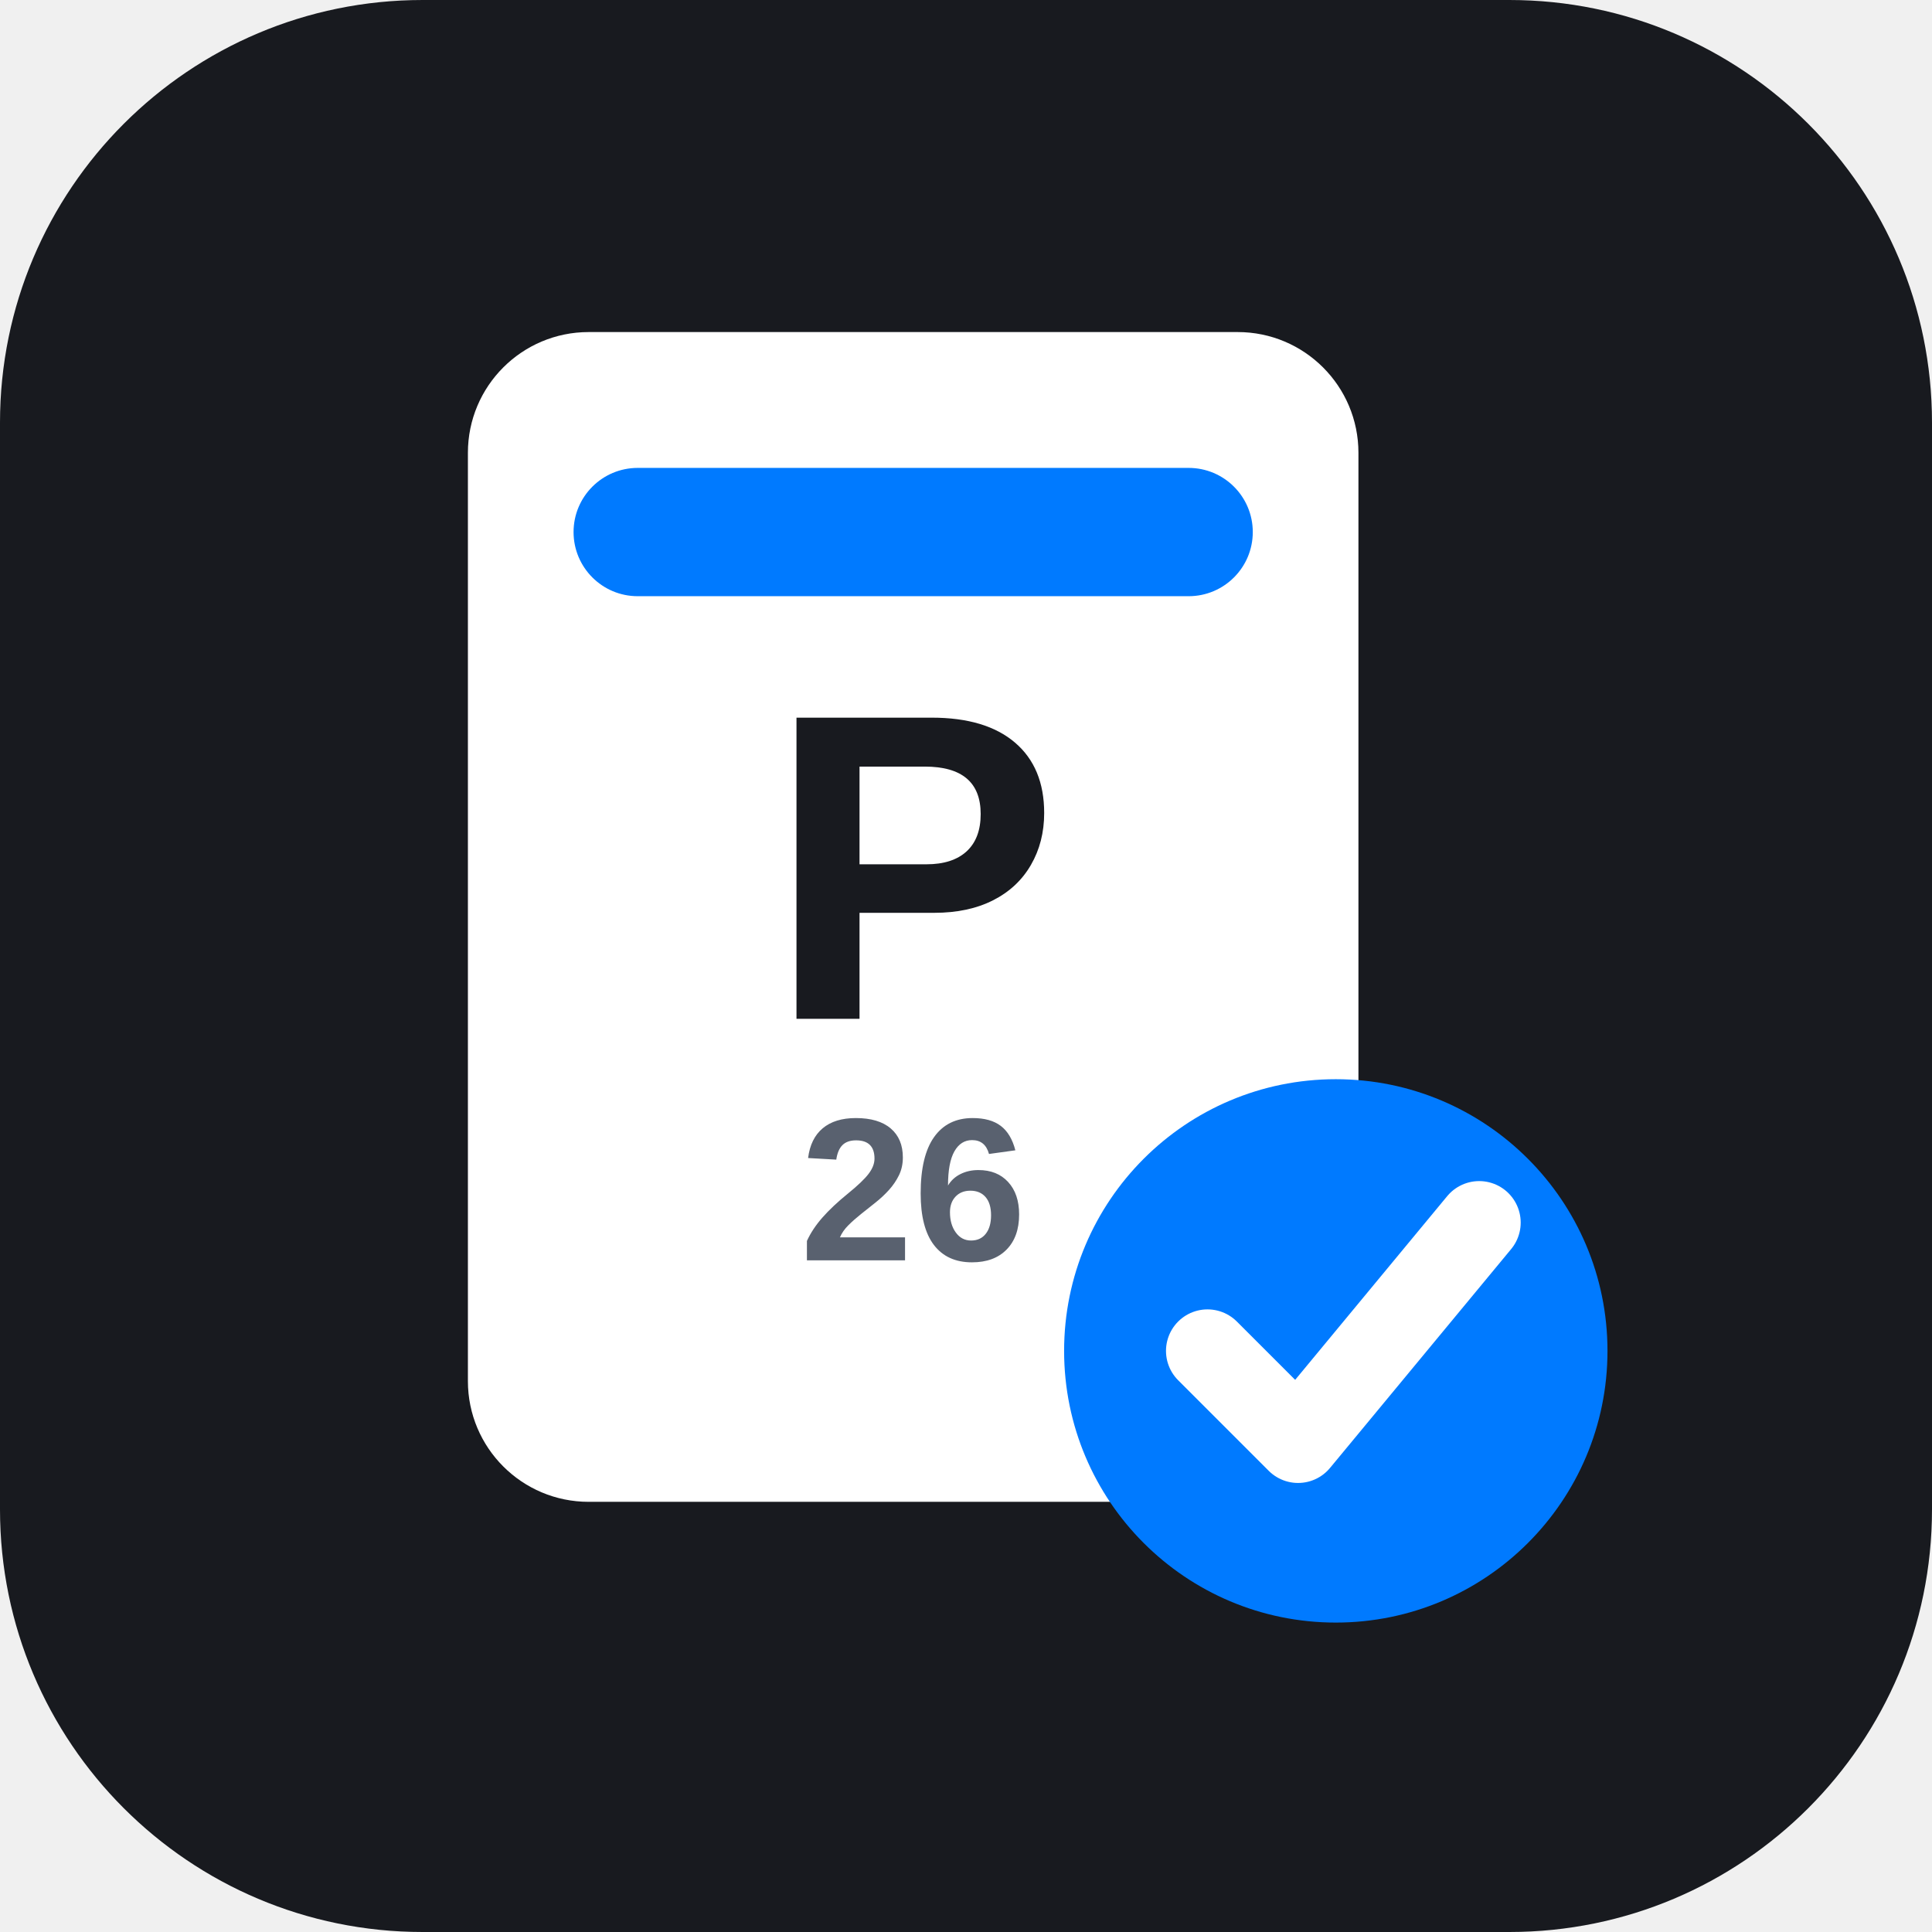
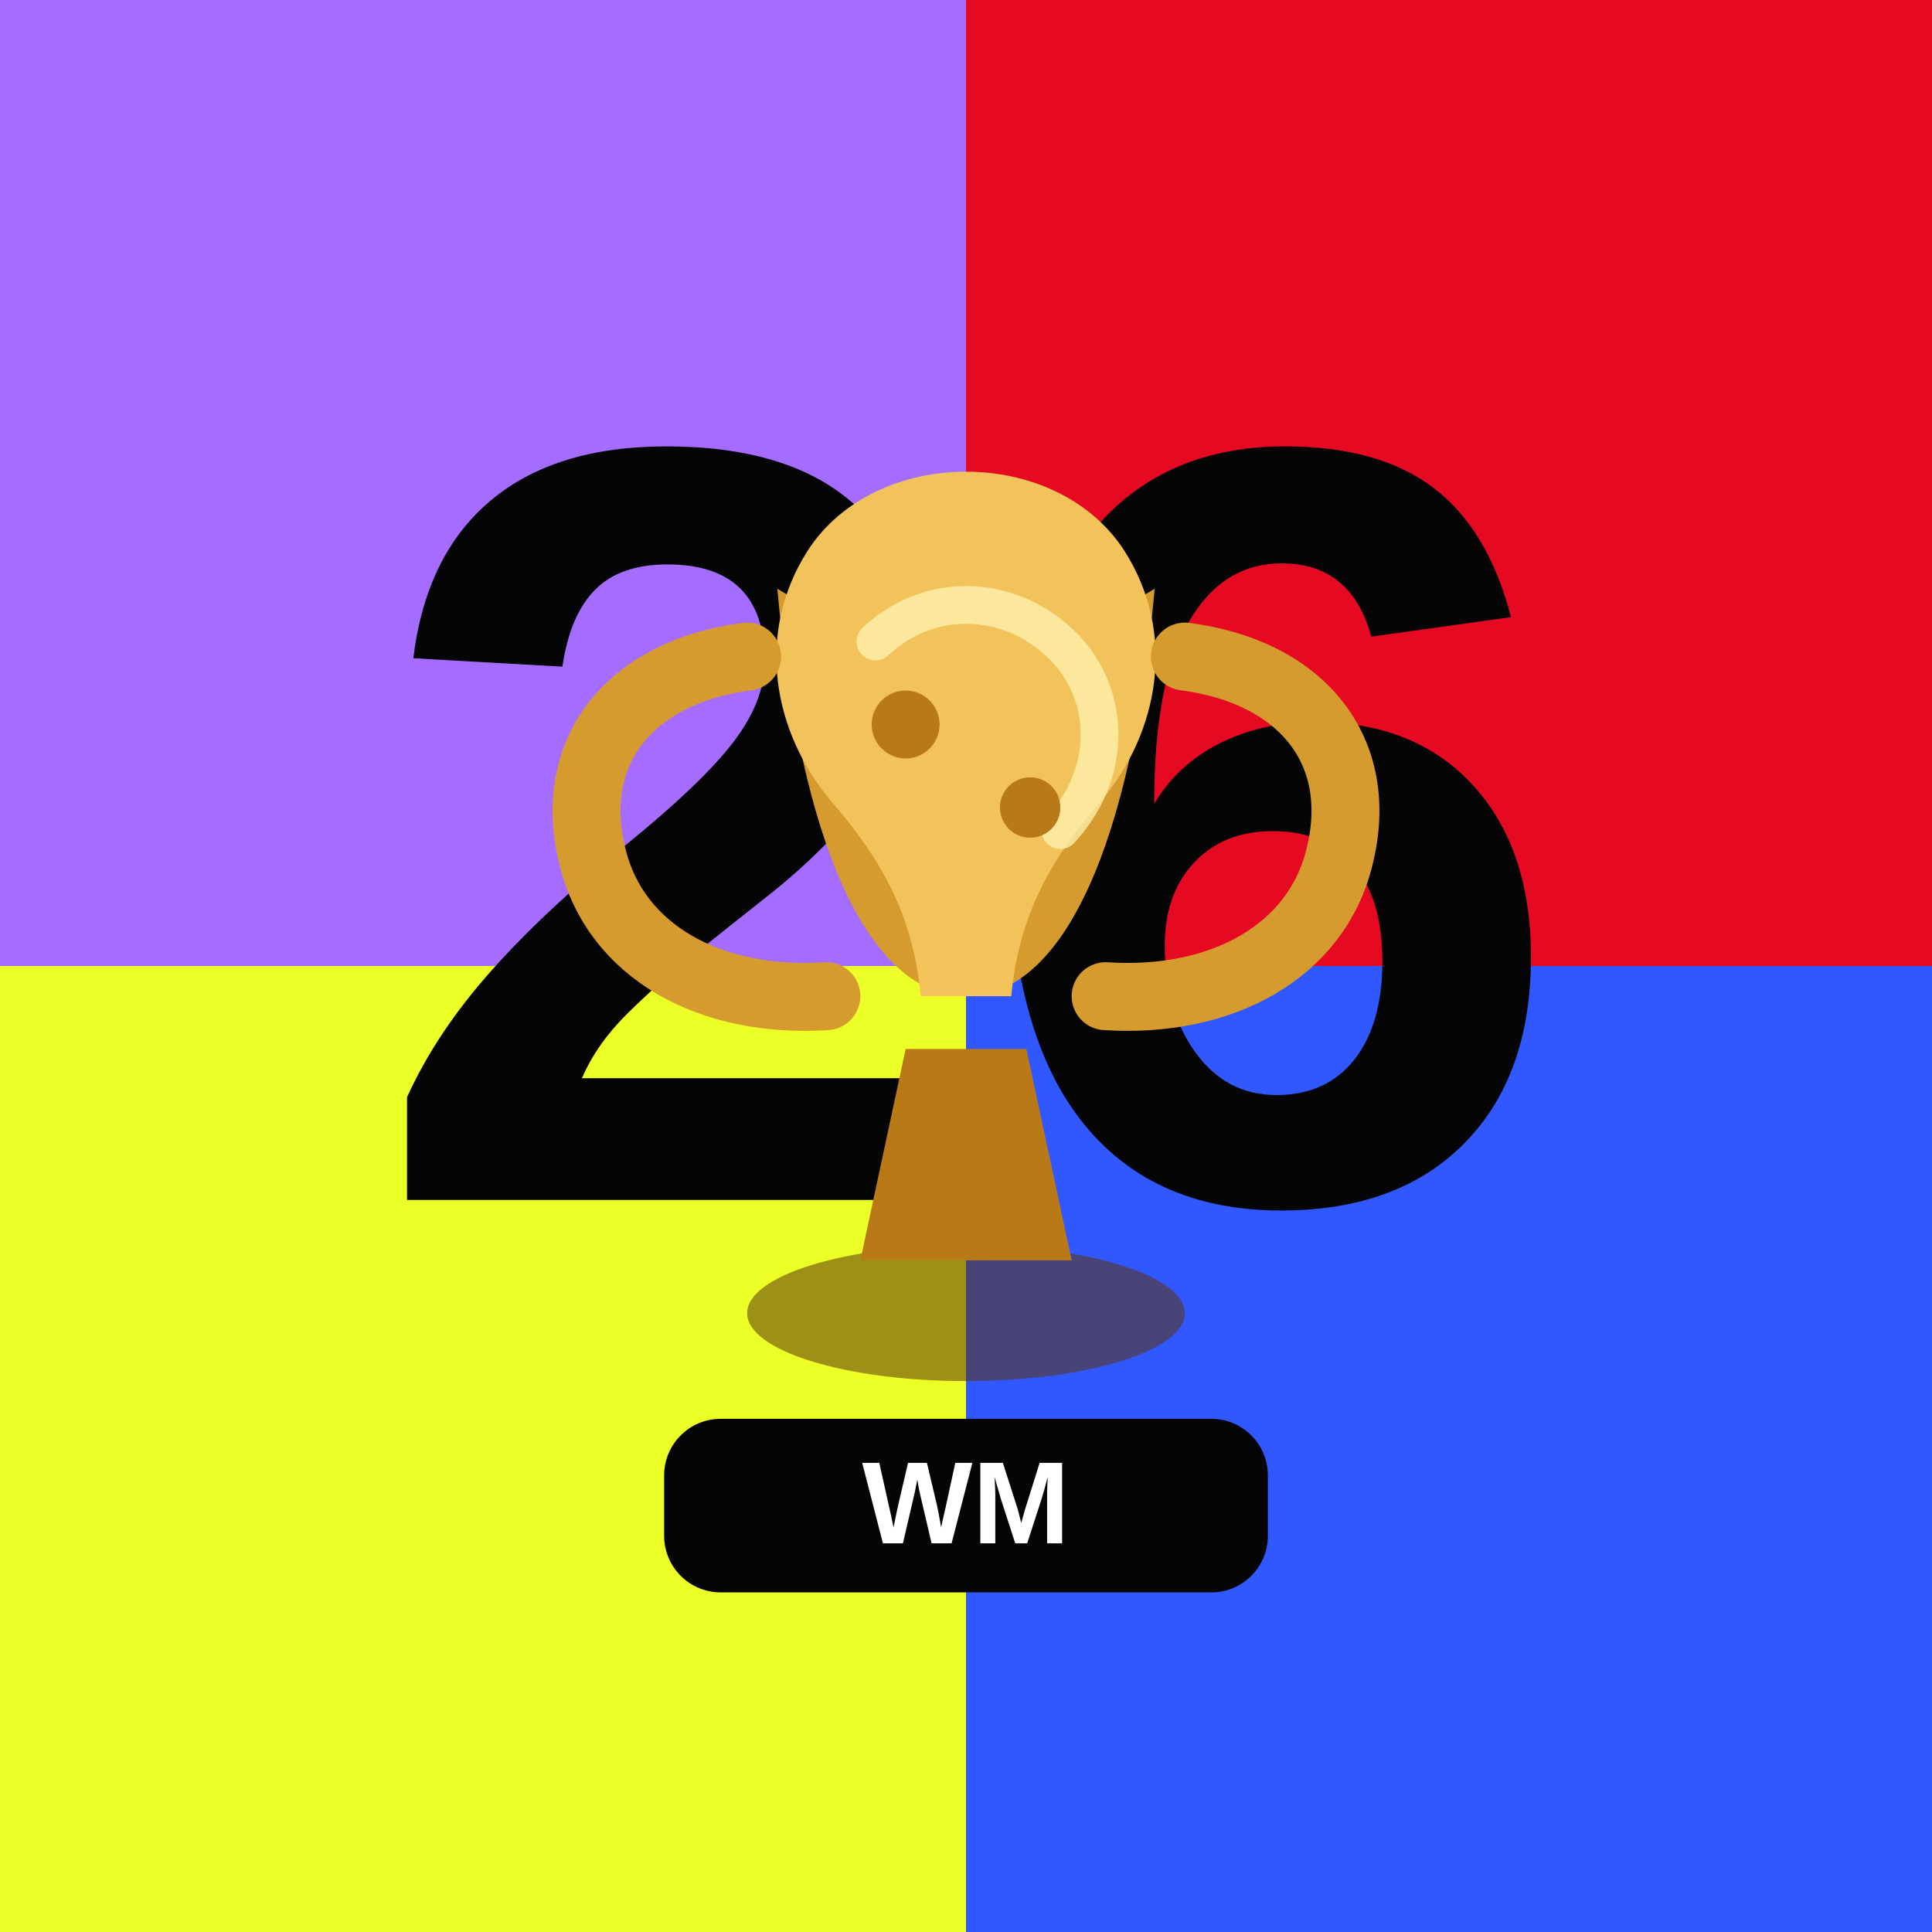
- <svg xmlns="http://www.w3.org/2000/svg" viewBox="0 0 512 512" role="img" aria-label="Panini Sammlung">
-   <rect width="512" height="512" rx="112" fill="#181a1f" />
-   <rect x="124" y="88" width="236" height="310" rx="32" fill="#ffffff" />
-   <rect x="152" y="124" width="180" height="34" rx="17" fill="#007aff" />
-   <text x="242" y="270" text-anchor="middle" fill="#181a1f" font-family="Arial, Helvetica, sans-serif" font-size="116" font-weight="900">P</text>
-   <text x="242" y="334" text-anchor="middle" fill="#59616f" font-family="Arial, Helvetica, sans-serif" font-size="54" font-weight="800">26</text>
-   <circle cx="354" cy="358" r="72" fill="#007aff" />
-   <path d="M320 358l24 24 48-58" fill="none" stroke="#ffffff" stroke-width="22" stroke-linecap="round" stroke-linejoin="round" />
+ <svg xmlns="http://www.w3.org/2000/svg" viewBox="0 0 512 512" role="img" aria-label="WM 2026 Sammlung">
+   <rect width="512" height="512" rx="112" fill="#f4f4f4" />
+   <path d="M0 0h256v256H0z" fill="#a56dff" />
+   <path d="M256 0h256v256H256z" fill="#e50922" />
+   <path d="M0 256h256v256H0z" fill="#ecff27" />
+   <path d="M256 256h256v256H256z" fill="#3157ff" />
+   <path d="M0 364c96 0 159-43 256-43v191H0z" fill="#ecff27" />
+   <text x="257" y="318" text-anchor="middle" fill="#050505" font-family="Arial Black, Arial, Helvetica, sans-serif" font-size="286" font-weight="900">26</text>
+   <g transform="translate(256 230)">
+     <ellipse cx="0" cy="118" rx="58" ry="18" fill="#5b3408" opacity="0.55" />
+     <path d="M-28 104h56l-12-56h-32z" fill="#b97916" />
+     <path d="M-50-74c6 67 24 108 50 108s44-41 50-108c-23 15-77 15-100 0z" fill="#d69b2f" />
+     <path d="M-42-84c18-28 66-28 84 0 14 22 9 48-6 66-13 15-22 30-24 52h-24c-2-22-11-37-24-52-15-18-20-44-6-66z" fill="#f2c25b" />
+     <path d="M-24-60c16-15 40-12 53 5 10 14 8 32-4 45" fill="none" stroke="#fff4b3" stroke-width="10" stroke-linecap="round" opacity="0.75" />
+     <circle cx="-16" cy="-38" r="9" fill="#b97916" />
+     <circle cx="17" cy="-16" r="8" fill="#b97916" />
+     <path d="M-58-56c-31 4-48 25-41 53 6 25 31 39 62 37" fill="none" stroke="#d69b2f" stroke-width="18" stroke-linecap="round" />
+     <path d="M58-56c31 4 48 25 41 53-6 25-31 39-62 37" fill="none" stroke="#d69b2f" stroke-width="18" stroke-linecap="round" />
+   </g>
+   <rect x="176" y="376" width="160" height="46" rx="15" fill="#050505" />
+   <text x="256" y="409" text-anchor="middle" fill="#ffffff" font-family="Arial, Helvetica, sans-serif" font-size="31" font-weight="900">WM</text>
</svg>
